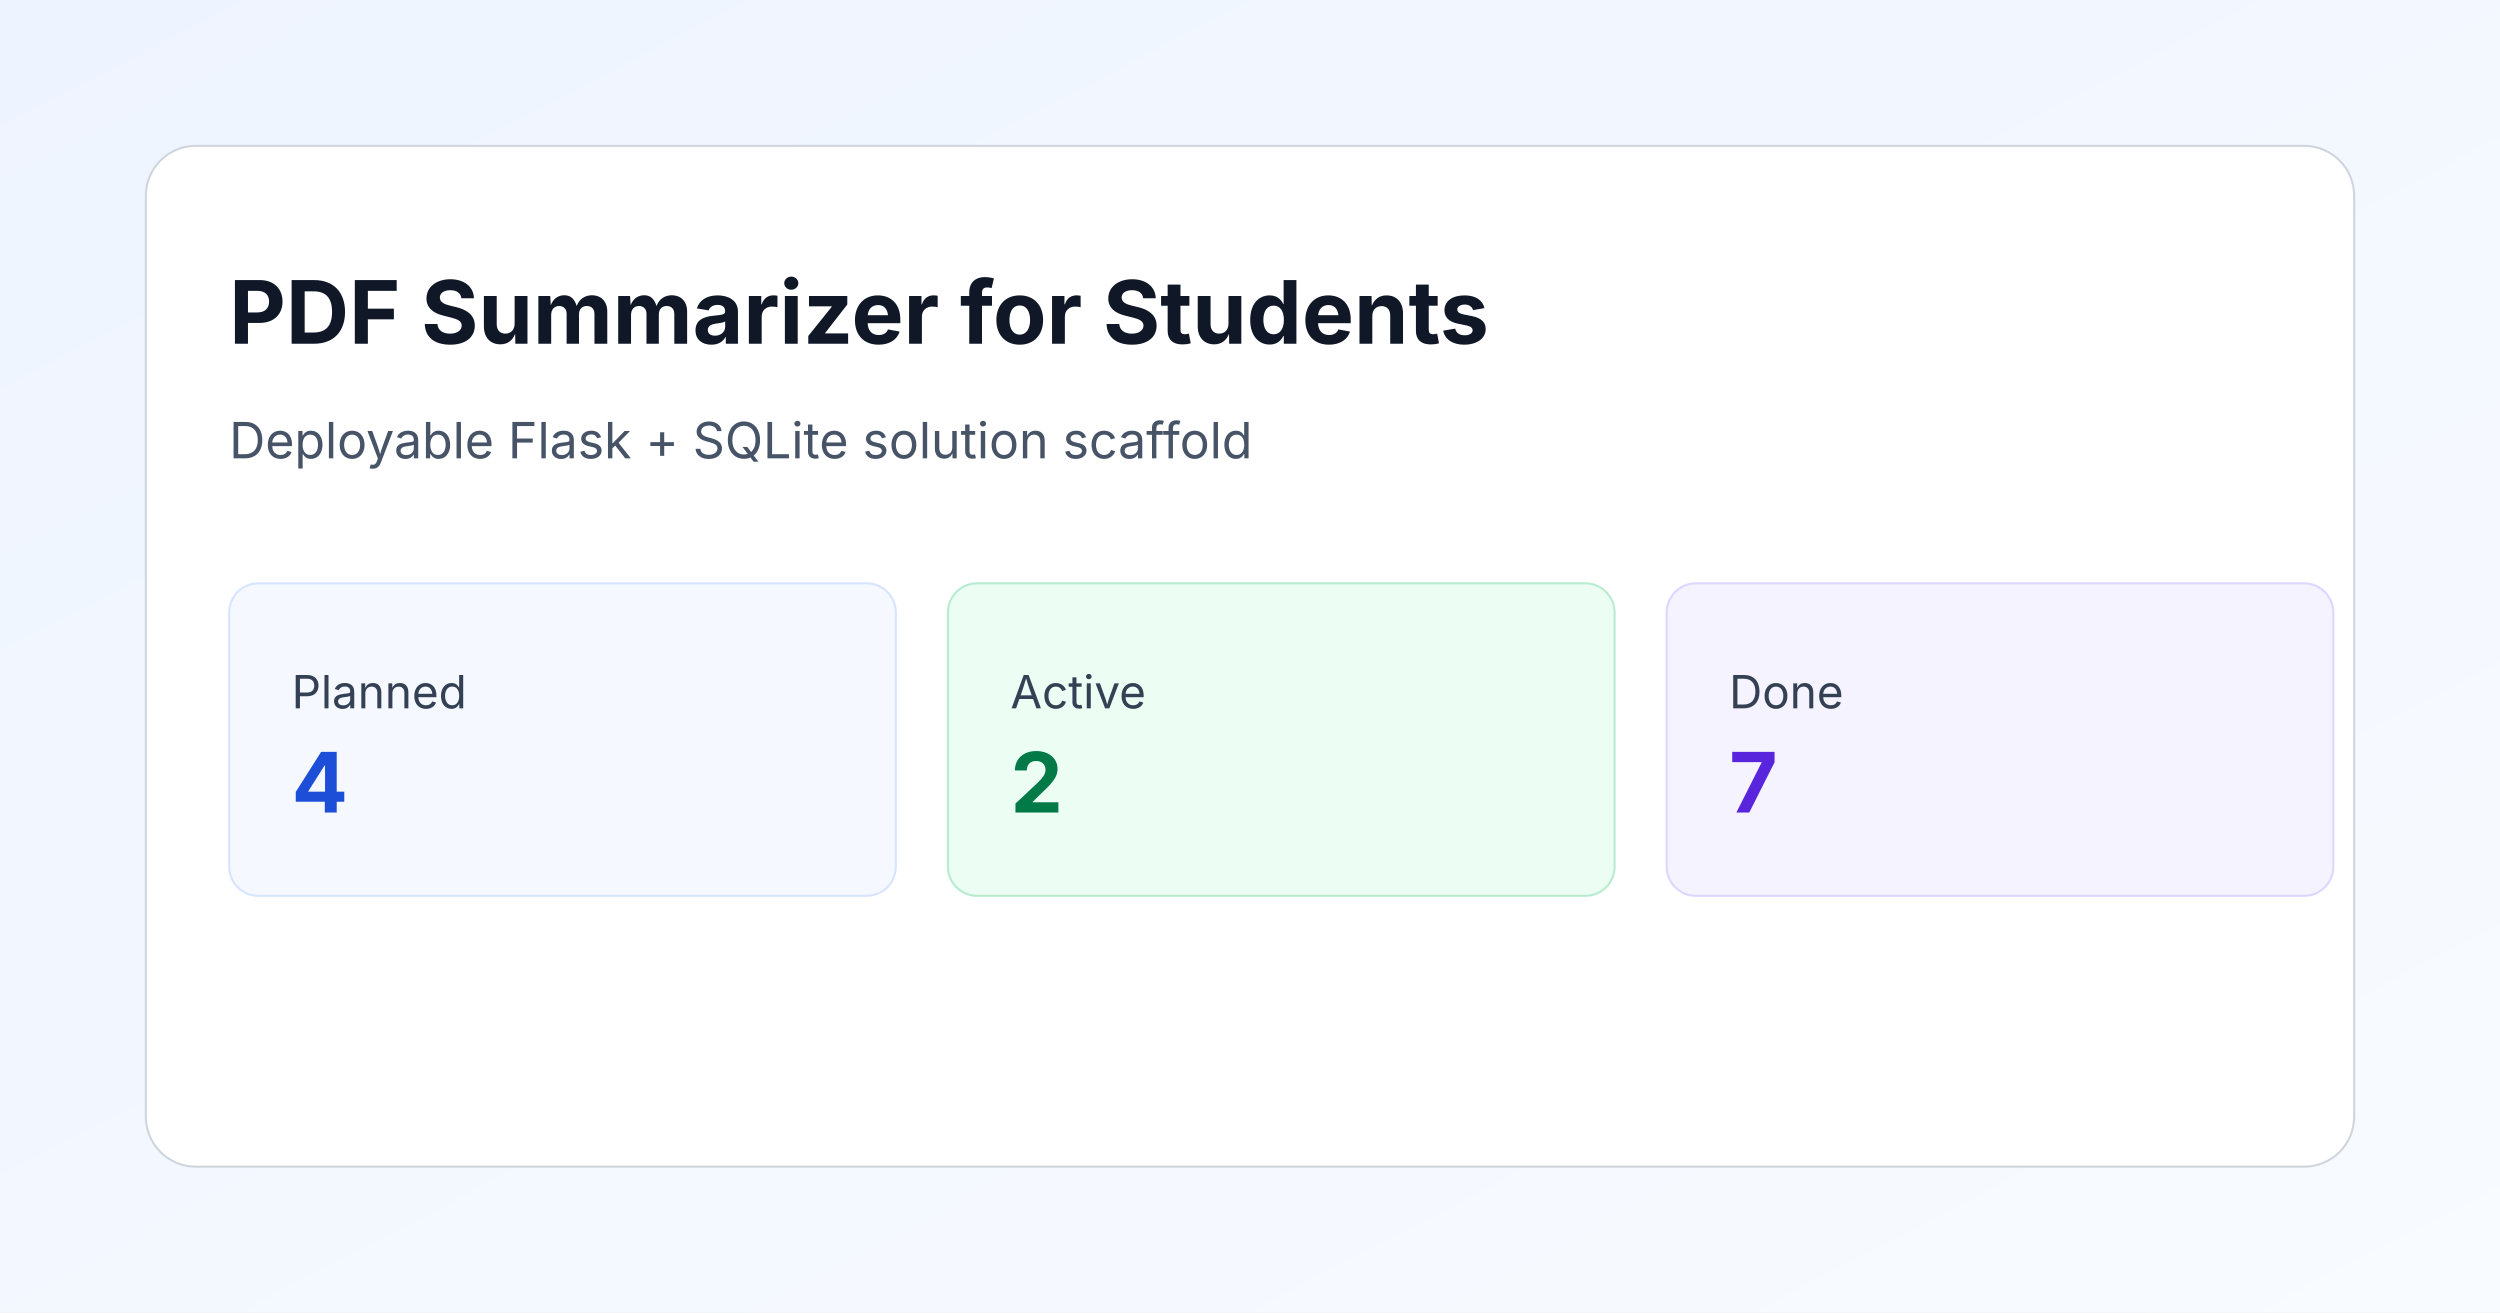
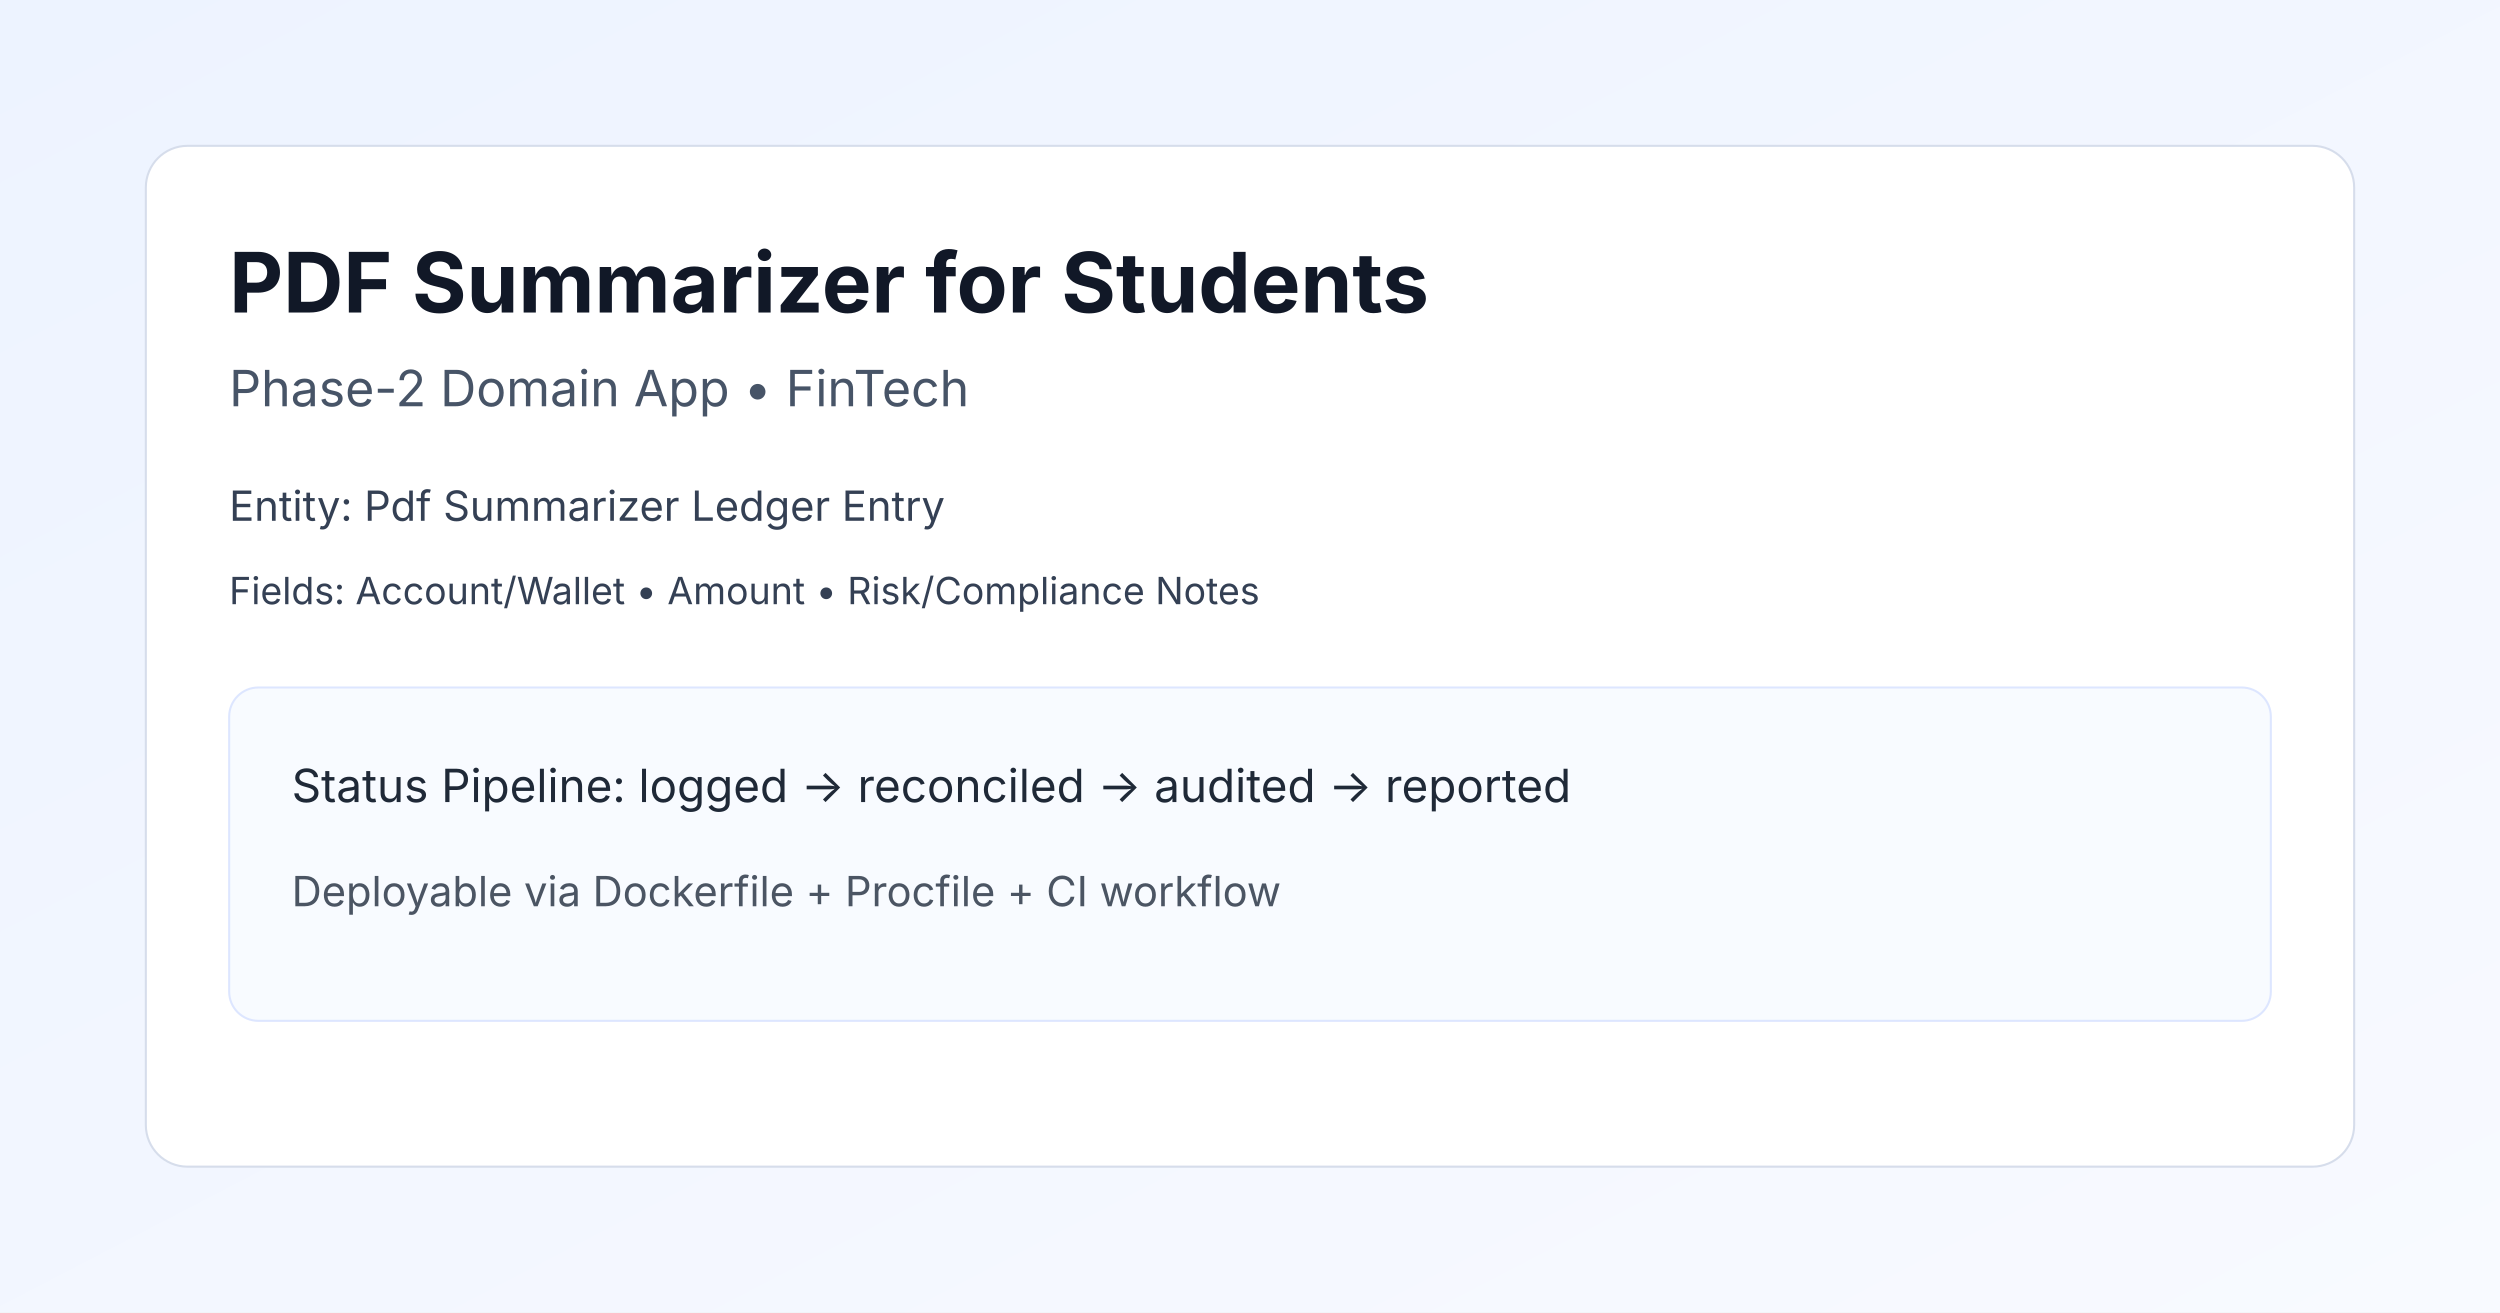
<svg xmlns="http://www.w3.org/2000/svg" width="1200" height="630" viewBox="0 0 1200 630">
  <defs>
    <linearGradient id="bg" x1="0" y1="0" x2="1" y2="1">
-       <stop offset="0%" stop-color="#eef4ff" />
-       <stop offset="100%" stop-color="#f8fbff" />
+       <stop offset="0%" stop-color="#edf3ff" />
+       <stop offset="100%" stop-color="#f8faff" />
    </linearGradient>
  </defs>
  <rect width="1200" height="630" fill="url(#bg)" />
-   <rect x="70" y="70" width="1060" height="490" rx="24" fill="#ffffff" stroke="#d0d5dd" />
-   <text x="110" y="165" font-size="42" font-family="Inter, Arial" fill="#101828" font-weight="700">PDF Summarizer for Students</text>
-   <text x="110" y="220" font-size="24" font-family="Inter, Arial" fill="#475467">Deployable Flask + SQLite solution scaffold</text>
-   <rect x="110" y="280" width="320" height="150" rx="14" fill="#f5f8ff" stroke="#d6e4ff" />
-   <text x="140" y="340" font-size="22" font-family="Inter, Arial" fill="#344054">Planned</text>
-   <text x="140" y="390" font-size="40" font-family="Inter, Arial" fill="#1d4ed8" font-weight="700">4</text>
-   <rect x="455" y="280" width="320" height="150" rx="14" fill="#ecfdf3" stroke="#b7ebcf" />
-   <text x="485" y="340" font-size="22" font-family="Inter, Arial" fill="#344054">Active</text>
-   <text x="485" y="390" font-size="40" font-family="Inter, Arial" fill="#027a48" font-weight="700">2</text>
-   <rect x="800" y="280" width="320" height="150" rx="14" fill="#f4f3ff" stroke="#ddd6fe" />
-   <text x="830" y="340" font-size="22" font-family="Inter, Arial" fill="#344054">Done</text>
-   <text x="830" y="390" font-size="40" font-family="Inter, Arial" fill="#5925dc" font-weight="700">7</text>
+   <rect x="70" y="70" width="1060" height="490" rx="20" fill="#fff" stroke="#d6ddeb" />
+   <text x="110" y="150" font-size="40" font-family="Inter, Arial" fill="#111827" font-weight="700">PDF Summarizer for Students</text>
+   <text x="110" y="195" font-size="24" font-family="Inter, Arial" fill="#475467">Phase-2 Domain App • FinTech</text>
+   <text x="110" y="250" font-size="20" font-family="Inter, Arial" fill="#344054">Entity: Pdf Summarizer Ledger Entry</text>
+   <text x="110" y="290" font-size="18" font-family="Inter, Arial" fill="#344054">Fields: Account/Wallet • Amount • Risk/Compliance Notes</text>
+   <rect x="110" y="330" width="980" height="160" rx="14" fill="#f8fbff" stroke="#dde6ff" />
+   <text x="140" y="385" font-size="22" font-family="Inter, Arial" fill="#1f2937">Status Pipeline: logged → reconciled → audited → reported</text>
+   <text x="140" y="435" font-size="20" font-family="Inter, Arial" fill="#4b5563">Deployable via Dockerfile + Procfile + CI workflow</text>
</svg>
